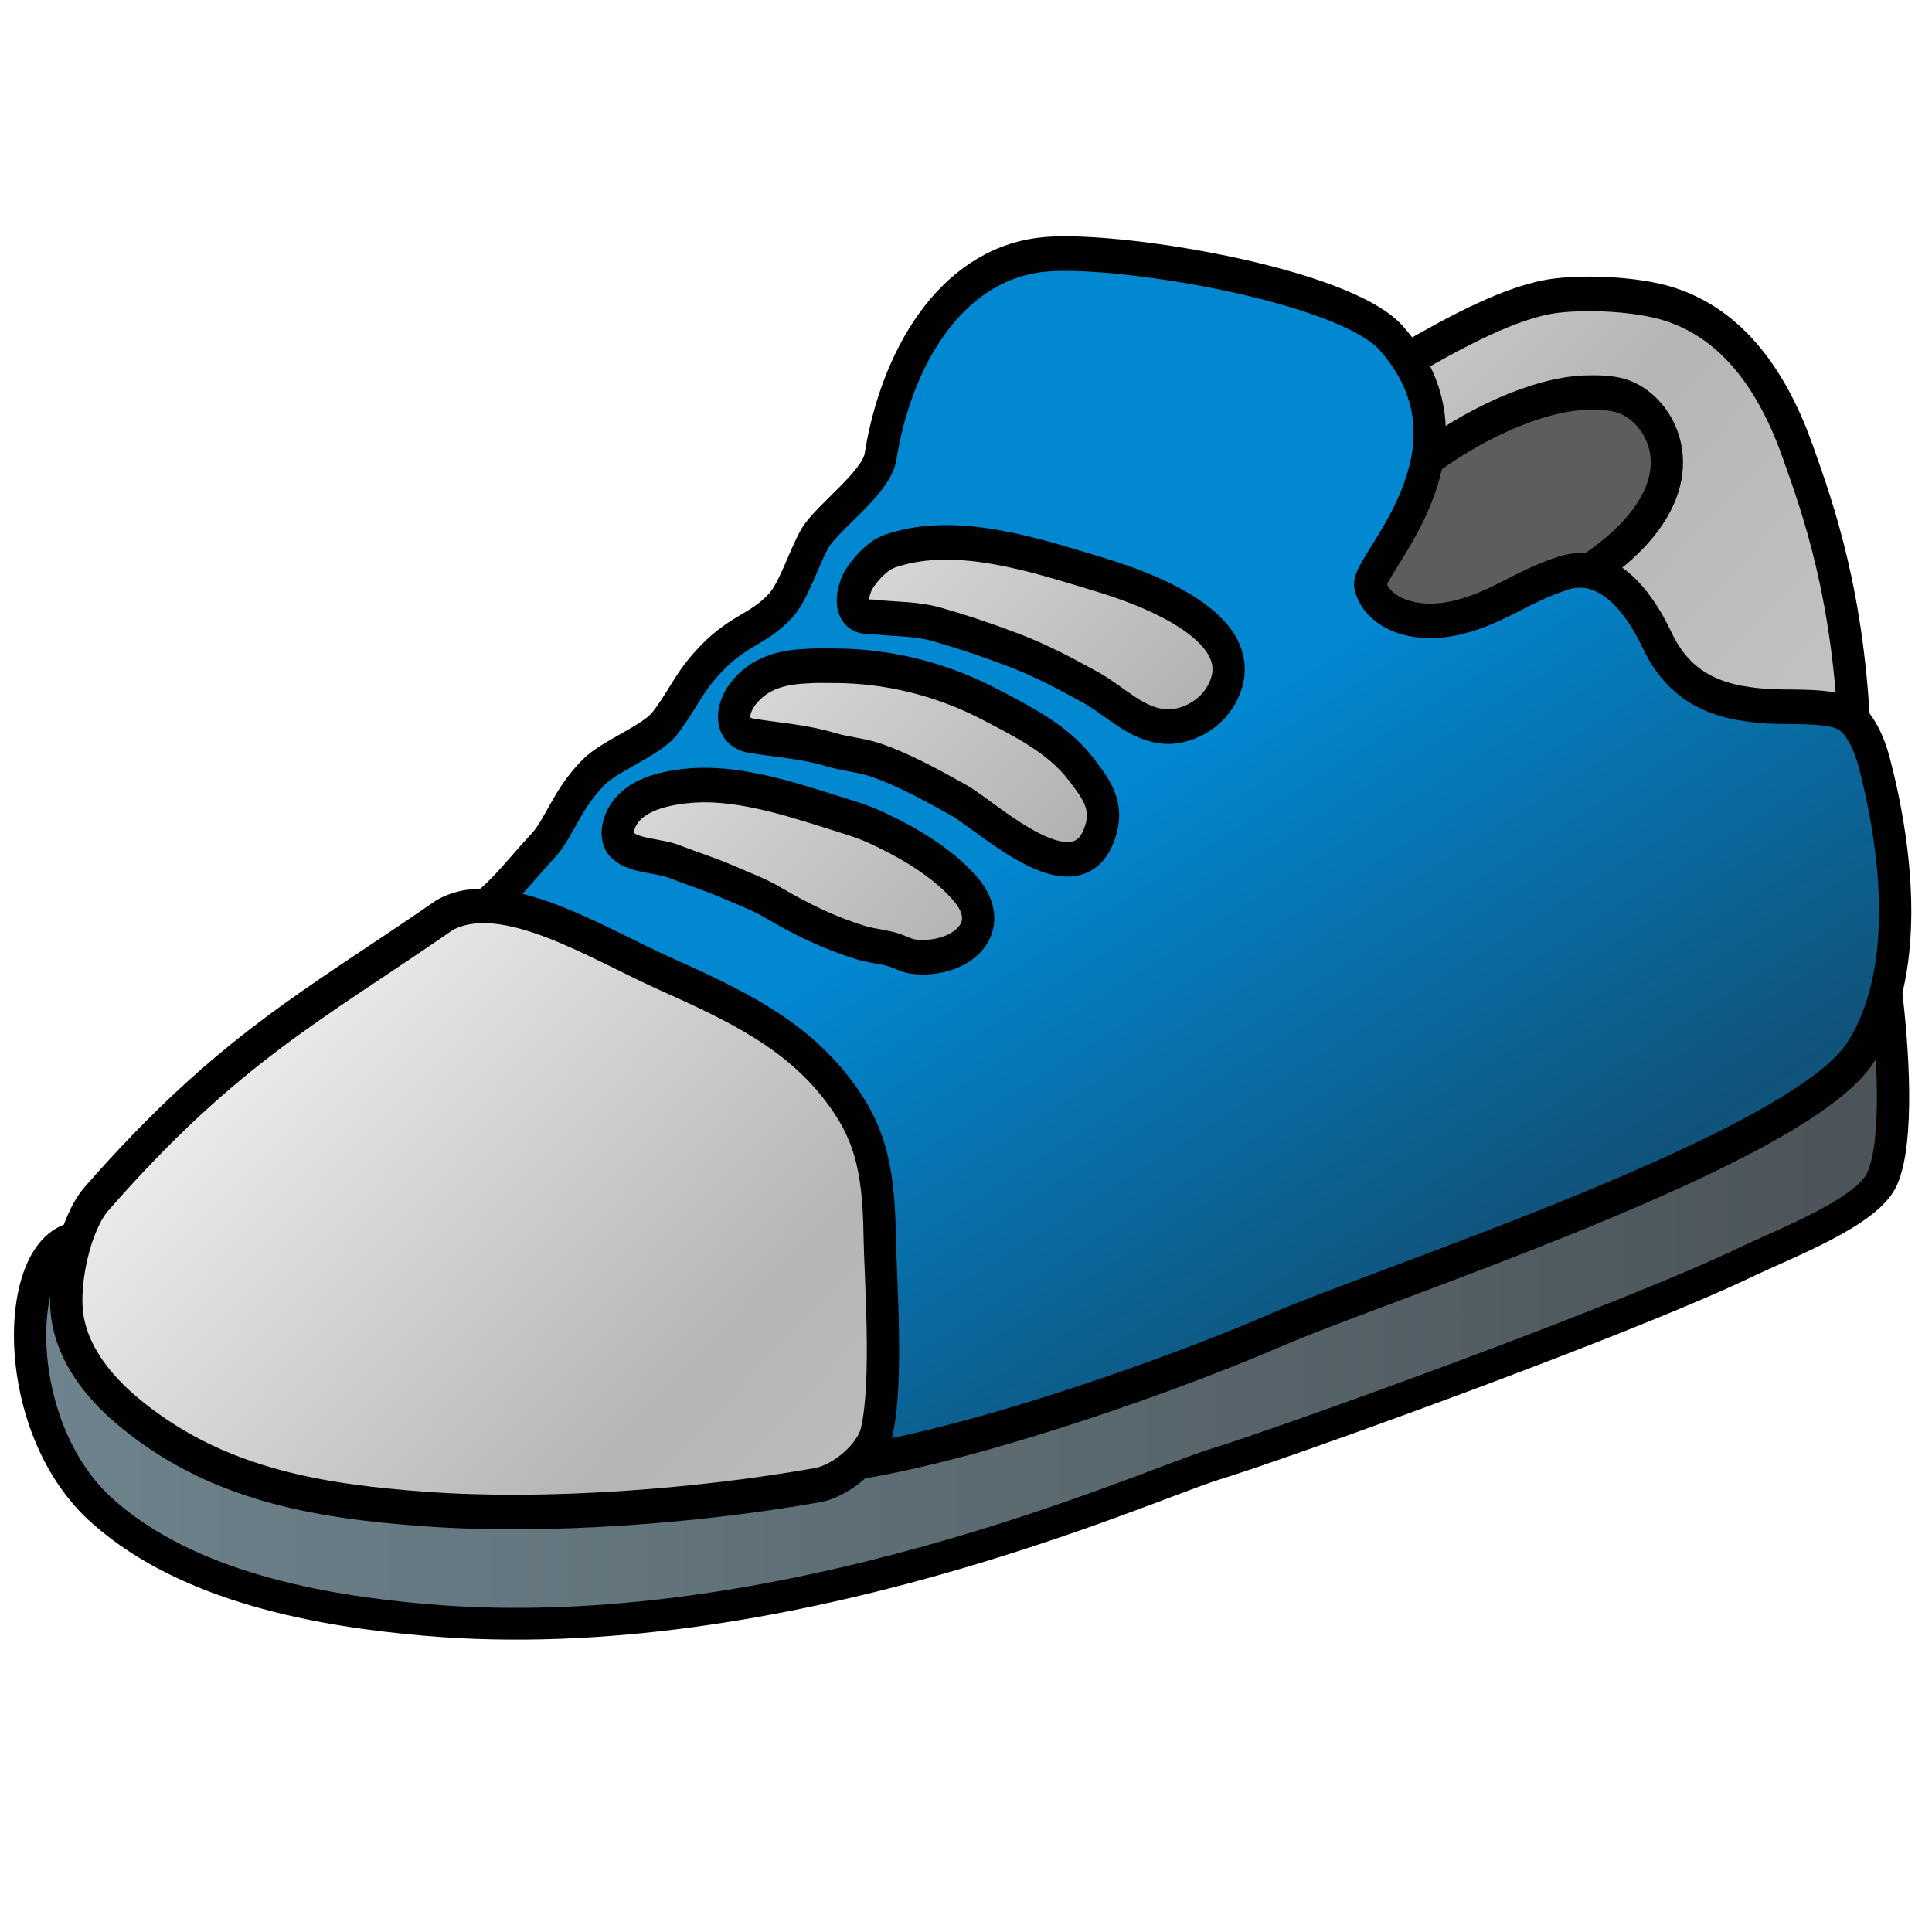
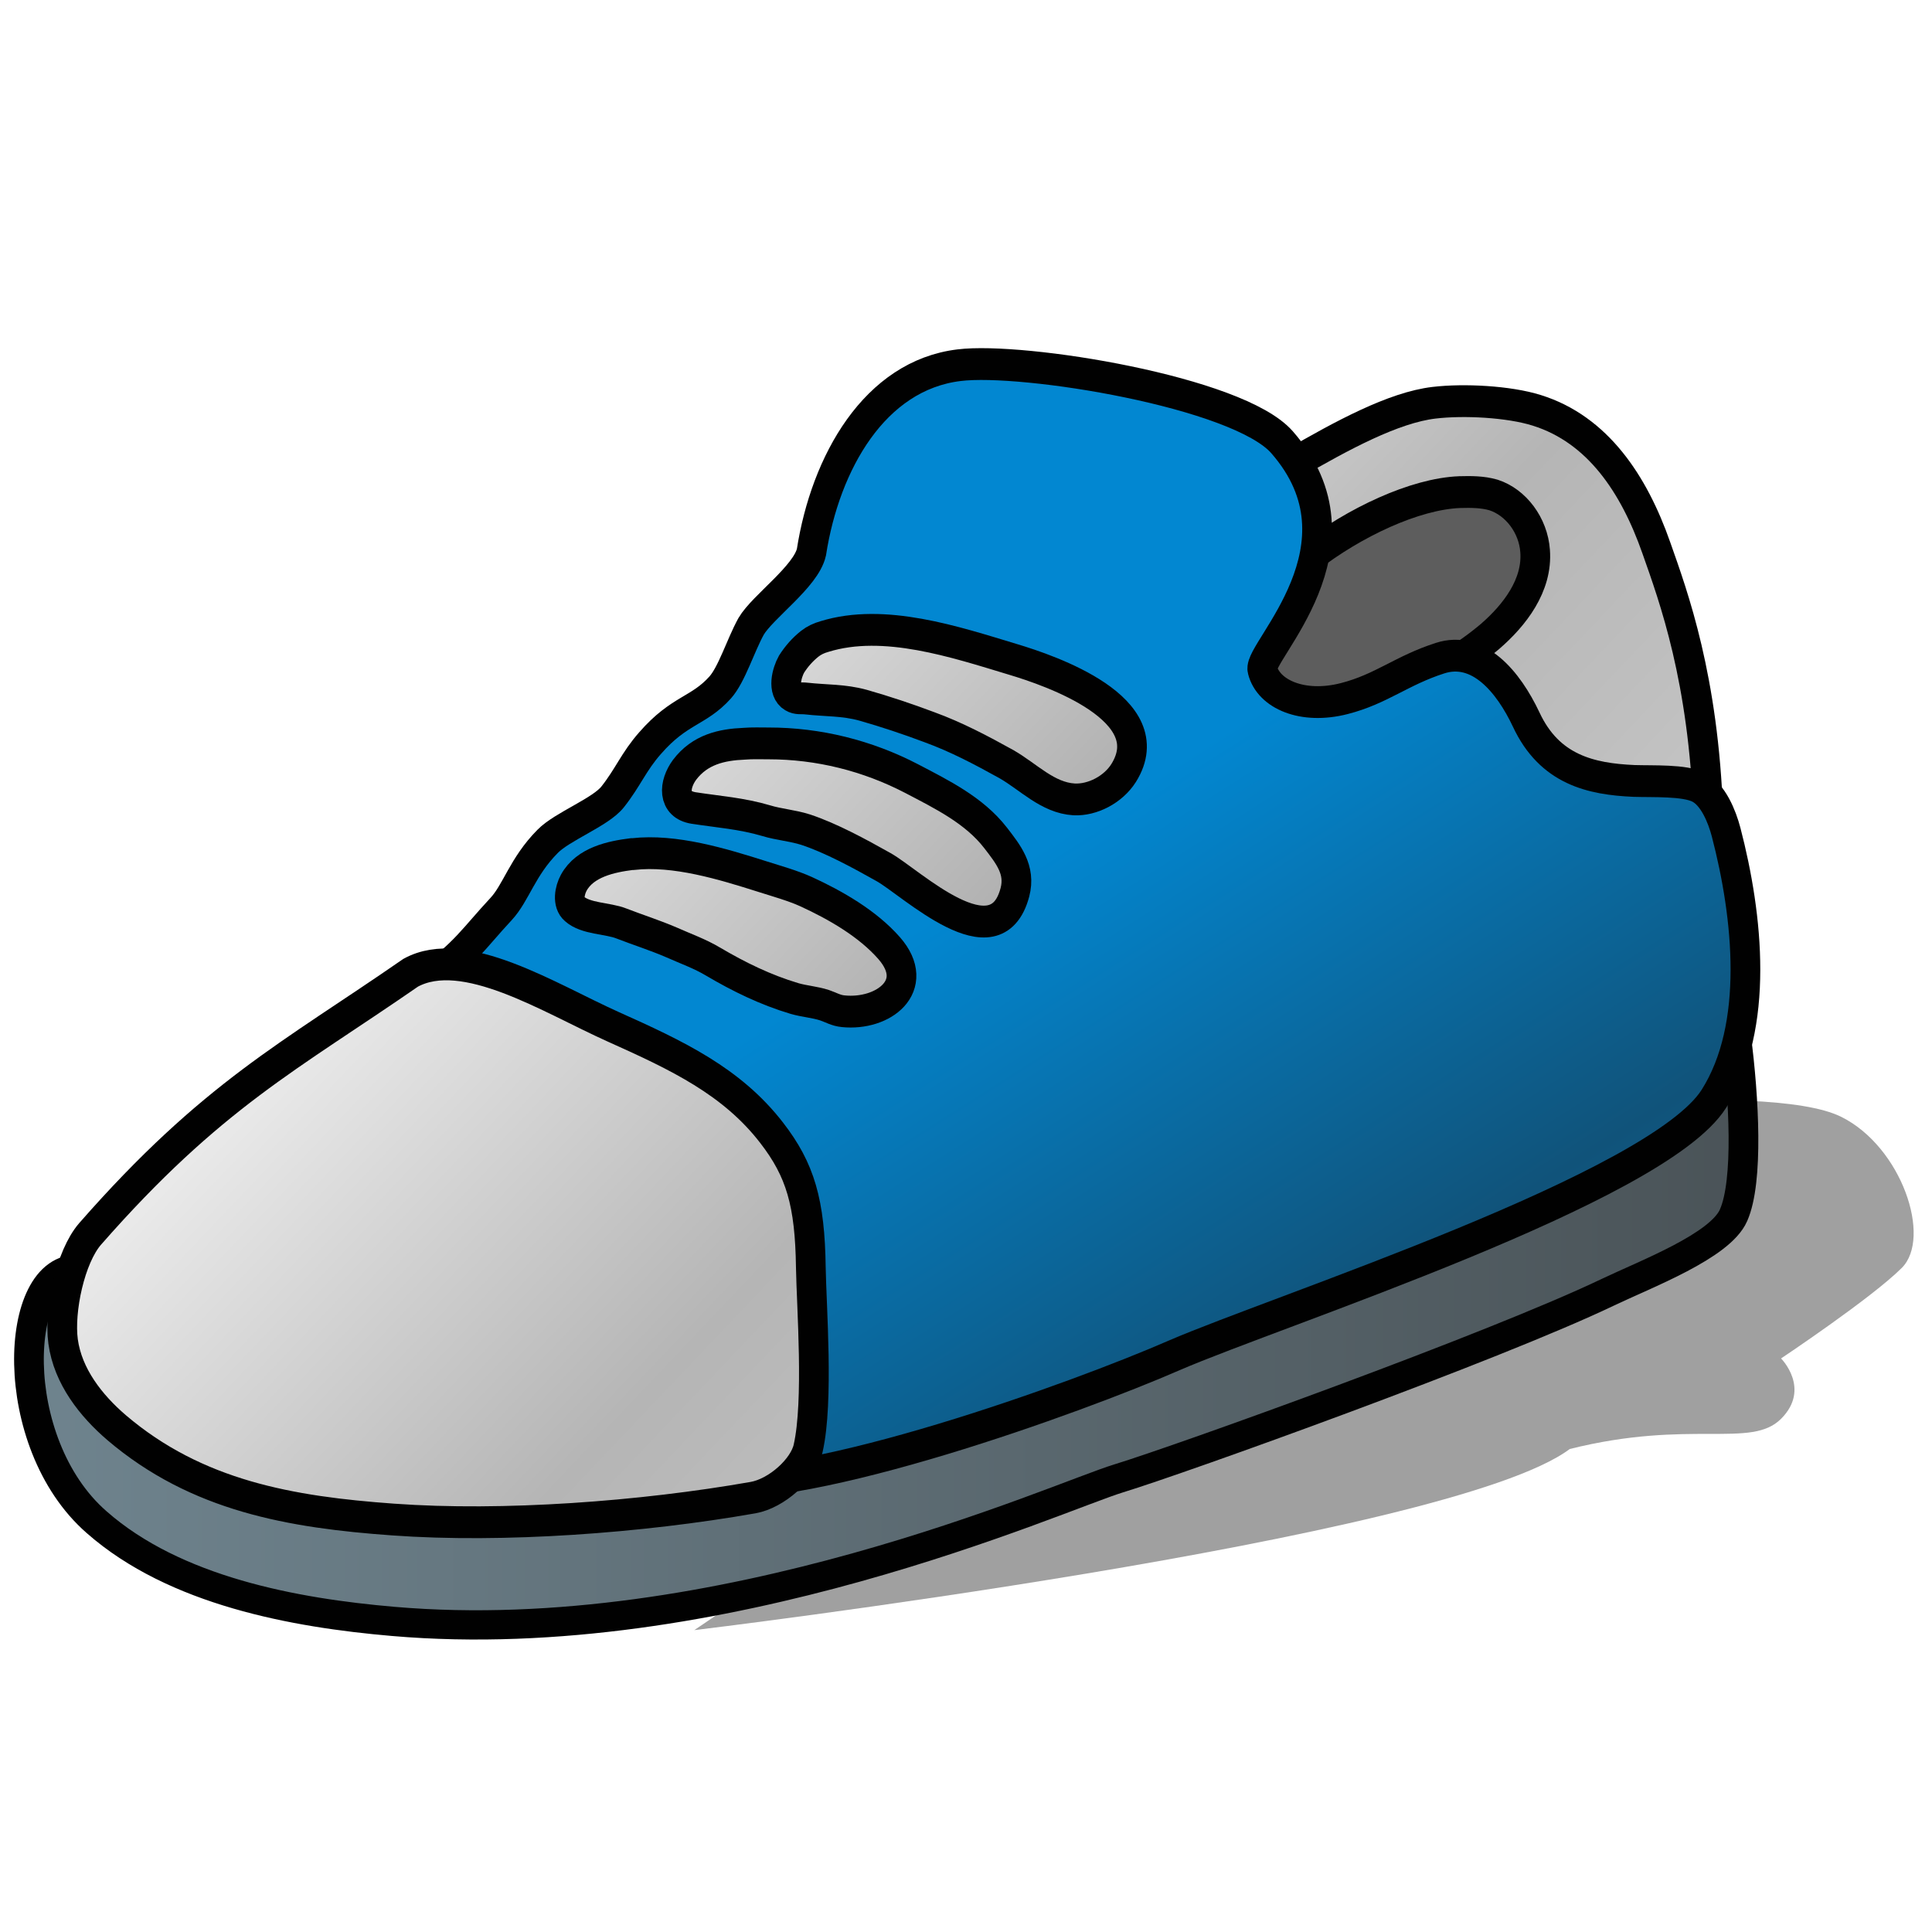
<svg xmlns="http://www.w3.org/2000/svg" version="1.1" width="64" height="64" color-interpolation="linearRGB">
  <g>
+     <path style="fill:#000000; fill-opacity:0.372" d="M23 54C23 54 48 51 52 48C56 47 58 48 59 47C60 46 59 45 59 45C59 45 62 43 63 42C64 41 63 38 61 37C58.47 35.73 48 37 48 37L23 54z" />
    <linearGradient id="gradient0" gradientUnits="userSpaceOnUse" x1="30.91" y1="167.76" x2="-58.86" y2="76.52">
      <stop offset="0.389" stop-color="#ededed" />
      <stop offset="0.735" stop-color="#b5b5b5" />
      <stop offset="0.86" stop-color="#e9e9e9" />
    </linearGradient>
-     <path style="fill:url(#gradient0)" d="M38.9 17.78C41.39 17.11 45.57 13.92 48.3 13.62C49.29 13.51 50.81 13.58 51.76 13.86C53.81 14.46 55.03 16.18 55.78 18.18C56.37 19.74 57.37 22.29 57.53 26.57C57.54 26.87 57.71 27.39 57.48 27.59C57.29 27.74 57.03 27.75 56.79 27.75C55.68 27.74 53.81 27.56 52.7 27.55C52.07 27.55 51.38 27.52 50.91 27.1C50.38 26.6 50.37 25.77 50.4 25.03C49.54 23.79 47.8 23.67 46.3 23.56C44.8 23.46 43.02 23.04 42.51 21.63C42.34 21.17 42.35 20.67 42.35 20.18C42.36 18.56 38.89 19.4 38.9 17.78V17.78V17.78z" transform="matrix(1.0693,0,0,1.1449,-0.0736,-5.8012)" />
-     <path style="fill:none; stroke:#010101; stroke-width:1" d="M38.9 17.78C41.39 17.11 45.57 13.92 48.3 13.62C49.29 13.51 50.81 13.58 51.76 13.86C53.81 14.46 55.03 16.18 55.78 18.18C56.37 19.74 57.37 22.29 57.53 26.57C57.54 26.87 57.71 27.39 57.48 27.59C57.29 27.74 57.03 27.75 56.79 27.75C55.68 27.74 53.81 27.56 52.7 27.55C52.07 27.55 51.38 27.52 50.91 27.1C50.38 26.6 50.37 25.77 50.4 25.03C49.54 23.79 47.8 23.67 46.3 23.56C44.8 23.46 43.02 23.04 42.51 21.63C42.34 21.17 42.35 20.67 42.35 20.18C42.36 18.56 38.89 19.4 38.9 17.78V17.78V17.78z" transform="matrix(1.0693,0,0,1.1449,-0.0736,-5.8012)" />
-     <path style="fill:#5d5d5d" d="M49.16 16.43C49.54 16.42 49.93 16.42 50.3 16.52C51.06 16.75 51.64 17.48 51.7 18.28C51.79 19.36 51.01 20.3 50.18 20.97C48.53 22.27 46.5 23 44.43 23.27C43.89 23.34 43 24 42 21.91C41 20 46.15 16.54 49.16 16.43z" transform="matrix(1.0693,0,0,1.1449,-0.0736,-5.8012)" />
-     <path style="fill:none; stroke:#010101; stroke-width:1" d="M49.16 16.43C49.54 16.42 49.93 16.42 50.3 16.52C51.06 16.75 51.64 17.48 51.7 18.28C51.79 19.36 51.01 20.3 50.18 20.97C48.53 22.27 46.5 23 44.43 23.27C43.89 23.34 43 24 42 21.91C41 20 46.15 16.54 49.16 16.43z" transform="matrix(1.0693,0,0,1.1449,-0.0736,-5.8012)" />
+     <path style="fill:url(#gradient0)" d="M38.9 17.78C41.39 17.11 45.57 13.92 48.3 13.62C49.29 13.51 50.81 13.58 51.76 13.86C53.81 14.46 55.03 16.18 55.78 18.18C56.37 19.74 57.37 22.29 57.53 26.57C57.54 26.87 57.71 27.39 57.48 27.59C57.29 27.74 57.03 27.75 56.79 27.75C55.68 27.74 53.81 27.56 52.7 27.55C52.07 27.55 51.38 27.52 50.91 27.1C50.38 26.6 50.37 25.77 50.4 25.03C49.54 23.79 47.8 23.67 46.3 23.56C44.8 23.46 43.02 23.04 42.51 21.63C42.34 21.17 42.35 20.67 42.35 20.18C42.36 18.56 38.89 19.4 38.9 17.78V17.78V17.78z" transform="matrix(0.9841,0,0,1.0537,-0.0259,-1.0102)" />
+     <path style="fill:none; stroke:#010101; stroke-width:1" d="M38.9 17.78C41.39 17.11 45.57 13.92 48.3 13.62C49.29 13.51 50.81 13.58 51.76 13.86C53.81 14.46 55.03 16.18 55.78 18.18C56.37 19.74 57.37 22.29 57.53 26.57C57.54 26.87 57.71 27.39 57.48 27.59C57.29 27.74 57.03 27.75 56.79 27.75C55.68 27.74 53.81 27.56 52.7 27.55C52.07 27.55 51.38 27.52 50.91 27.1C50.38 26.6 50.37 25.77 50.4 25.03C49.54 23.79 47.8 23.67 46.3 23.56C44.8 23.46 43.02 23.04 42.51 21.63C42.34 21.17 42.35 20.67 42.35 20.18C42.36 18.56 38.89 19.4 38.9 17.78V17.78V17.78z" transform="matrix(0.9841,0,0,1.0537,-0.0259,-1.0102)" />
+     <path style="fill:#5d5d5d" d="M49.16 16.43C49.54 16.42 49.93 16.42 50.3 16.52C51.06 16.75 51.64 17.48 51.7 18.28C51.79 19.36 51.01 20.3 50.18 20.97C48.53 22.27 46.5 23 44.43 23.27C43.89 23.34 43 24 42 21.91C41 20 46.15 16.54 49.16 16.43z" transform="matrix(0.9841,0,0,1.0537,-0.0259,-1.0102)" />
+     <path style="fill:none; stroke:#010101; stroke-width:1" d="M49.16 16.43C49.54 16.42 49.93 16.42 50.3 16.52C51.06 16.75 51.64 17.48 51.7 18.28C51.79 19.36 51.01 20.3 50.18 20.97C48.53 22.27 46.5 23 44.43 23.27C43.89 23.34 43 24 42 21.91C41 20 46.15 16.54 49.16 16.43z" transform="matrix(0.9841,0,0,1.0537,-0.0259,-1.0102)" />
    <linearGradient id="gradient1" gradientUnits="userSpaceOnUse" x1="-64" y1="-64" x2="64" y2="-64">
      <stop offset="0.389" stop-color="#78909c" />
      <stop offset="1" stop-color="#474f53" />
    </linearGradient>
-     <path style="fill:url(#gradient1)" d="M2.7 41.64C0.48 41.48 0.2 47.55 3.28 50.28C5.91 52.63 9.94 53.38 13.26 53.67C24.31 54.64 35.62 49.42 37.69 48.78C39.78 48.13 50.28 44.3 54.13 42.43C55.45 41.79 57.93 40.84 58.38 39.79C58.89 38.62 58.73 35.75 58.47 33.72C58.41 33.2 58.28 32.65 57.9 32.28C57.29 31.68 56.16 32.3 55.33 32.51C52.11 33.3 50.14 34.46 47.08 35.75C45.49 36.42 43.85 36.98 42.22 37.53C34.37 40.19 26.39 42.88 18.12 43.32C12.76 43.61 8.02 42.31 2.7 41.64V41.64V41.64z" transform="matrix(1.0693,0,0,1.0533,-0.0736,-2.8687)" />
-     <path style="fill:none; stroke:#010101; stroke-width:1" d="M2.7 41.64C0.48 41.48 0.2 47.55 3.28 50.28C5.91 52.63 9.94 53.38 13.26 53.67C24.31 54.64 35.62 49.42 37.69 48.78C39.78 48.13 50.28 44.3 54.13 42.43C55.45 41.79 57.93 40.84 58.38 39.79C58.89 38.62 58.73 35.75 58.47 33.72C58.41 33.2 58.28 32.65 57.9 32.28C57.29 31.68 56.16 32.3 55.33 32.51C52.11 33.3 50.14 34.46 47.08 35.75C45.49 36.42 43.85 36.98 42.22 37.53C34.37 40.19 26.39 42.88 18.12 43.32C12.76 43.61 8.02 42.31 2.7 41.64V41.64V41.64z" transform="matrix(1.0693,0,0,1.0533,-0.0736,-2.8687)" />
+     <path style="fill:url(#gradient1)" d="M2.7 41.64C0.48 41.48 0.2 47.55 3.28 50.28C5.91 52.63 9.94 53.38 13.26 53.67C24.31 54.64 35.62 49.42 37.69 48.78C39.78 48.13 50.28 44.3 54.13 42.43C55.45 41.79 57.93 40.84 58.38 39.79C58.89 38.62 58.73 35.75 58.47 33.72C58.41 33.2 58.28 32.65 57.9 32.28C57.29 31.68 56.16 32.3 55.33 32.51C52.11 33.3 50.14 34.46 47.08 35.75C45.49 36.42 43.85 36.98 42.22 37.53C34.37 40.19 26.39 42.88 18.12 43.32C12.76 43.61 8.02 42.31 2.7 41.64V41.64V41.64z" transform="matrix(0.9841,0,0,0.9693,-0.0259,1.6885)" />
+     <path style="fill:none; stroke:#010101; stroke-width:1" d="M2.7 41.64C0.48 41.48 0.2 47.55 3.28 50.28C5.91 52.63 9.94 53.38 13.26 53.67C24.31 54.64 35.62 49.42 37.69 48.78C39.78 48.13 50.28 44.3 54.13 42.43C55.45 41.79 57.93 40.84 58.38 39.79C58.89 38.62 58.73 35.75 58.47 33.72C58.41 33.2 58.28 32.65 57.9 32.28C57.29 31.68 56.16 32.3 55.33 32.51C52.11 33.3 50.14 34.46 47.08 35.75C45.49 36.42 43.85 36.98 42.22 37.53C34.37 40.19 26.39 42.88 18.12 43.32C12.76 43.61 8.02 42.31 2.7 41.64V41.64V41.64z" transform="matrix(0.9841,0,0,0.9693,-0.0259,1.6885)" />
    <linearGradient id="gradient2" gradientUnits="userSpaceOnUse" x1="-1.47" y1="163.57" x2="-66.87" y2="53.53">
      <stop offset="0.476" stop-color="#0287d1" />
      <stop offset="0.629" stop-color="#10537a" />
      <stop offset="0.767" stop-color="#0287d1" />
    </linearGradient>
-     <path style="fill:url(#gradient2)" d="M27.34 18.32C27.81 15.5 29.47 12.76 32.31 12.44C34.46 12.19 41.7 13.28 43.18 14.86C46.24 18.12 42.37 21.45 42.52 22.01C42.72 22.78 43.87 23.26 45.28 22.92C46.53 22.62 47.2 22.04 48.5 21.65C49.79 21.26 50.8 22.39 51.4 23.58C52.19 25.16 53.58 25.45 55.03 25.51C55.67 25.53 56.73 25.48 57.21 25.71C57.69 25.94 57.99 26.62 58.13 27.12C58.87 29.77 59.26 33.23 57.72 35.5C55.82 38.31 43.06 42.15 39.55 43.57C36.21 44.93 27.32 47.92 23.74 47.54C23.47 47.51 23.19 47.46 23.01 47.27C22.77 47.02 22.8 46.63 22.83 46.29C23.06 43.94 16.79 34.12 15.01 33.29C14.63 33.12 14.22 32.82 14.24 32.41C14.25 32.16 14.2 31.91 14.41 31.78C15.6 31.04 16.01 30.42 16.89 29.54C17.4 29.03 17.61 28.21 18.46 27.41C18.95 26.94 20.25 26.49 20.65 26.01C21.16 25.41 21.36 24.9 21.91 24.32C22.9 23.26 23.54 23.33 24.27 22.57C24.66 22.16 24.95 21.26 25.31 20.65C25.7 20.03 27.15 19.09 27.34 18.32V18.32V18.32z" transform="matrix(1.0693,0,0,1.1449,-0.0736,-5.8012)" />
-     <path style="fill:none; stroke:#010101; stroke-width:1" d="M27.34 18.32C27.81 15.5 29.47 12.76 32.31 12.44C34.46 12.19 41.7 13.28 43.18 14.86C46.24 18.12 42.37 21.45 42.52 22.01C42.72 22.78 43.87 23.26 45.28 22.92C46.53 22.62 47.2 22.04 48.5 21.65C49.79 21.26 50.8 22.39 51.4 23.58C52.19 25.16 53.58 25.45 55.03 25.51C55.67 25.53 56.73 25.48 57.21 25.71C57.69 25.94 57.99 26.62 58.13 27.12C58.87 29.77 59.26 33.23 57.72 35.5C55.82 38.31 43.06 42.15 39.55 43.57C36.21 44.93 27.32 47.92 23.74 47.54C23.47 47.51 23.19 47.46 23.01 47.27C22.77 47.02 22.8 46.63 22.83 46.29C23.06 43.94 16.79 34.12 15.01 33.29C14.63 33.12 14.22 32.82 14.24 32.41C14.25 32.16 14.2 31.91 14.41 31.78C15.6 31.04 16.01 30.42 16.89 29.54C17.4 29.03 17.61 28.21 18.46 27.41C18.95 26.94 20.25 26.49 20.65 26.01C21.16 25.41 21.36 24.9 21.91 24.32C22.9 23.26 23.54 23.33 24.27 22.57C24.66 22.16 24.95 21.26 25.31 20.65C25.7 20.03 27.15 19.09 27.34 18.32V18.32V18.32z" transform="matrix(1.0693,0,0,1.1449,-0.0736,-5.8012)" />
+     <path style="fill:url(#gradient2)" d="M27.34 18.32C27.81 15.5 29.47 12.76 32.31 12.44C34.46 12.19 41.7 13.28 43.18 14.86C46.24 18.12 42.37 21.45 42.52 22.01C42.72 22.78 43.87 23.26 45.28 22.92C46.53 22.62 47.2 22.04 48.5 21.65C49.79 21.26 50.8 22.39 51.4 23.58C52.19 25.16 53.58 25.45 55.03 25.51C55.67 25.53 56.73 25.48 57.21 25.71C57.69 25.94 57.99 26.62 58.13 27.12C58.87 29.77 59.26 33.23 57.72 35.5C55.82 38.31 43.06 42.15 39.55 43.57C36.21 44.93 27.32 47.92 23.74 47.54C23.47 47.51 23.19 47.46 23.01 47.27C22.77 47.02 22.8 46.63 22.83 46.29C23.06 43.94 16.79 34.12 15.01 33.29C14.63 33.12 14.22 32.82 14.24 32.41C14.25 32.16 14.2 31.91 14.41 31.78C15.6 31.04 16.01 30.42 16.89 29.54C17.4 29.03 17.61 28.21 18.46 27.41C18.95 26.94 20.25 26.49 20.65 26.01C21.16 25.41 21.36 24.9 21.91 24.32C22.9 23.26 23.54 23.33 24.27 22.57C24.66 22.16 24.95 21.26 25.31 20.65C25.7 20.03 27.15 19.09 27.34 18.32V18.32V18.32z" transform="matrix(0.9841,0,0,1.0537,-0.0259,-1.0102)" />
+     <path style="fill:none; stroke:#010101; stroke-width:1" d="M27.34 18.32C27.81 15.5 29.47 12.76 32.31 12.44C34.46 12.19 41.7 13.28 43.18 14.86C46.24 18.12 42.37 21.45 42.52 22.01C42.72 22.78 43.87 23.26 45.28 22.92C46.53 22.62 47.2 22.04 48.5 21.65C49.79 21.26 50.8 22.39 51.4 23.58C52.19 25.16 53.58 25.45 55.03 25.51C55.67 25.53 56.73 25.48 57.21 25.71C57.69 25.94 57.99 26.62 58.13 27.12C58.87 29.77 59.26 33.23 57.72 35.5C55.82 38.31 43.06 42.15 39.55 43.57C36.21 44.93 27.32 47.92 23.74 47.54C23.47 47.51 23.19 47.46 23.01 47.27C22.77 47.02 22.8 46.63 22.83 46.29C23.06 43.94 16.79 34.12 15.01 33.29C14.63 33.12 14.22 32.82 14.24 32.41C14.25 32.16 14.2 31.91 14.41 31.78C15.6 31.04 16.01 30.42 16.89 29.54C17.4 29.03 17.61 28.21 18.46 27.41C18.95 26.94 20.25 26.49 20.65 26.01C21.16 25.41 21.36 24.9 21.91 24.32C22.9 23.26 23.54 23.33 24.27 22.57C24.66 22.16 24.95 21.26 25.31 20.65C25.7 20.03 27.15 19.09 27.34 18.32V18.32V18.32z" transform="matrix(0.9841,0,0,1.0537,-0.0259,-1.0102)" />
    <linearGradient id="gradient3" gradientUnits="userSpaceOnUse" x1="30.91" y1="167.76" x2="-58.86" y2="76.52">
      <stop offset="0.389" stop-color="#ededed" />
      <stop offset="0.735" stop-color="#b5b5b5" />
      <stop offset="0.86" stop-color="#e9e9e9" />
    </linearGradient>
-     <path style="fill:url(#gradient3)" d="M13.85 31.54C9.8 34.16 7.16 35.38 3.06 39.75C2.39 40.47 2.01 42.15 2.15 43.13C2.31 44.23 3.09 45.15 3.95 45.84C6.65 47.99 9.82 48.5 13.26 48.73C16.95 48.98 21.61 48.66 25.38 48.04C26.16 47.91 27.07 47.16 27.23 46.49C27.59 45.01 27.34 42.01 27.32 40.8C27.29 38.77 26.97 37.74 26 36.57C24.66 34.95 22.82 34.14 20.67 33.24C18.52 32.34 15.65 30.62 13.85 31.54V31.54V31.54z" transform="matrix(1.0693,0,0,1.1449,-0.0736,-5.8012)" />
-     <path style="fill:none; stroke:#010101; stroke-width:1" d="M13.85 31.54C9.8 34.16 7.16 35.38 3.06 39.75C2.39 40.47 2.01 42.15 2.15 43.13C2.31 44.23 3.09 45.15 3.95 45.84C6.65 47.99 9.82 48.5 13.26 48.73C16.95 48.98 21.61 48.66 25.38 48.04C26.16 47.91 27.07 47.16 27.23 46.49C27.59 45.01 27.34 42.01 27.32 40.8C27.29 38.77 26.97 37.74 26 36.57C24.66 34.95 22.82 34.14 20.67 33.24C18.52 32.34 15.65 30.62 13.85 31.54V31.54V31.54z" transform="matrix(1.0693,0,0,1.1449,-0.0736,-5.8012)" />
+     <path style="fill:url(#gradient3)" d="M13.85 31.54C9.8 34.16 7.16 35.38 3.06 39.75C2.39 40.47 2.01 42.15 2.15 43.13C2.31 44.23 3.09 45.15 3.95 45.84C6.65 47.99 9.82 48.5 13.26 48.73C16.95 48.98 21.61 48.66 25.38 48.04C26.16 47.91 27.07 47.16 27.23 46.49C27.59 45.01 27.34 42.01 27.32 40.8C27.29 38.77 26.97 37.74 26 36.57C24.66 34.95 22.82 34.14 20.67 33.24C18.52 32.34 15.65 30.62 13.85 31.54V31.54V31.54z" transform="matrix(0.9841,0,0,1.0537,-0.0259,-1.0102)" />
+     <path style="fill:none; stroke:#010101; stroke-width:1" d="M13.85 31.54C9.8 34.16 7.16 35.38 3.06 39.75C2.39 40.47 2.01 42.15 2.15 43.13C2.31 44.23 3.09 45.15 3.95 45.84C6.65 47.99 9.82 48.5 13.26 48.73C16.95 48.98 21.61 48.66 25.38 48.04C26.16 47.91 27.07 47.16 27.23 46.49C27.59 45.01 27.34 42.01 27.32 40.8C27.29 38.77 26.97 37.74 26 36.57C24.66 34.95 22.82 34.14 20.67 33.24C18.52 32.34 15.65 30.62 13.85 31.54V31.54V31.54z" transform="matrix(0.9841,0,0,1.0537,-0.0259,-1.0102)" />
    <linearGradient id="gradient4" gradientUnits="userSpaceOnUse" x1="32.71" y1="-103.76" x2="122.74" y2="-12.77">
      <stop offset="0.58" stop-color="#ffffff" />
      <stop offset="0.826" stop-color="#8a8a8a" />
    </linearGradient>
-     <path style="fill:url(#gradient4)" d="M26.67 21.84C26.84 21.59 27.04 21.38 27.28 21.2C27.43 21.09 27.59 21.02 27.78 20.97C29.79 20.39 32.18 21.14 34.13 21.69C35.38 22.04 39.19 23.25 37.85 25.26C37.5 25.78 36.8 26.12 36.18 26.09C35.29 26.04 34.65 25.38 33.9 24.98C33.05 24.54 32.22 24.13 31.31 23.82C30.57 23.56 29.83 23.33 29.08 23.13C28.42 22.96 27.84 22.99 27.17 22.92C27 22.9 26.86 22.94 26.7 22.85C26.35 22.66 26.51 22.11 26.67 21.84V21.84V21.84z" transform="matrix(1.0693,0,0,1.1449,-0.0736,-5.8012)" />
-     <path style="fill:none; stroke:#010101; stroke-width:1" d="M26.67 21.84C26.84 21.59 27.04 21.38 27.28 21.2C27.43 21.09 27.59 21.02 27.78 20.97C29.79 20.39 32.18 21.14 34.13 21.69C35.38 22.04 39.19 23.25 37.85 25.26C37.5 25.78 36.8 26.12 36.18 26.09C35.29 26.04 34.65 25.38 33.9 24.98C33.05 24.54 32.22 24.13 31.31 23.82C30.57 23.56 29.83 23.33 29.08 23.13C28.42 22.96 27.84 22.99 27.17 22.92C27 22.9 26.86 22.94 26.7 22.85C26.35 22.66 26.51 22.11 26.67 21.84V21.84V21.84z" transform="matrix(1.0693,0,0,1.1449,-0.0736,-5.8012)" />
+     <path style="fill:url(#gradient4)" d="M26.67 21.84C26.84 21.59 27.04 21.38 27.28 21.2C27.43 21.09 27.59 21.02 27.78 20.97C29.79 20.39 32.18 21.14 34.13 21.69C35.38 22.04 39.19 23.25 37.85 25.26C37.5 25.78 36.8 26.12 36.18 26.09C35.29 26.04 34.65 25.38 33.9 24.98C33.05 24.54 32.22 24.13 31.31 23.82C30.57 23.56 29.83 23.33 29.08 23.13C28.42 22.96 27.84 22.99 27.17 22.92C27 22.9 26.86 22.94 26.7 22.85C26.35 22.66 26.51 22.11 26.67 21.84V21.84V21.84z" transform="matrix(0.9841,0,0,1.0537,-0.0259,-1.0102)" />
+     <path style="fill:none; stroke:#010101; stroke-width:1" d="M26.67 21.84C26.84 21.59 27.04 21.38 27.28 21.2C27.43 21.09 27.59 21.02 27.78 20.97C29.79 20.39 32.18 21.14 34.13 21.69C35.38 22.04 39.19 23.25 37.85 25.26C37.5 25.78 36.8 26.12 36.18 26.09C35.29 26.04 34.65 25.38 33.9 24.98C33.05 24.54 32.22 24.13 31.31 23.82C30.57 23.56 29.83 23.33 29.08 23.13C28.42 22.96 27.84 22.99 27.17 22.92C27 22.9 26.86 22.94 26.7 22.85C26.35 22.66 26.51 22.11 26.67 21.84V21.84V21.84z" transform="matrix(0.9841,0,0,1.0537,-0.0259,-1.0102)" />
    <linearGradient id="gradient5" gradientUnits="userSpaceOnUse" x1="32.71" y1="-103.76" x2="122.74" y2="-12.77">
      <stop offset="0.58" stop-color="#ffffff" />
      <stop offset="0.826" stop-color="#8a8a8a" />
    </linearGradient>
-     <path style="fill:url(#gradient5)" d="M23.07 25.16C23.59 24.52 24.32 24.37 25.08 24.34C25.35 24.32 25.63 24.33 25.9 24.33C27.57 24.33 29.22 24.71 30.72 25.44C31.72 25.93 32.82 26.43 33.54 27.3C33.96 27.81 34.39 28.3 34.19 29.01C33.55 31.28 30.69 28.7 29.77 28.22C28.97 27.8 27.99 27.3 27.14 27.04C26.7 26.91 26.24 26.88 25.82 26.76C24.99 26.53 24.2 26.48 23.37 26.36C22.65 26.25 22.71 25.62 23.07 25.16V25.16V25.16z" transform="matrix(1.0693,0,0,1.1449,-0.0736,-5.8012)" />
-     <path style="fill:none; stroke:#010101; stroke-width:1" d="M23.07 25.16C23.59 24.52 24.32 24.37 25.08 24.34C25.35 24.32 25.63 24.33 25.9 24.33C27.57 24.33 29.22 24.71 30.72 25.44C31.72 25.93 32.82 26.43 33.54 27.3C33.96 27.81 34.39 28.3 34.19 29.01C33.55 31.28 30.69 28.7 29.77 28.22C28.97 27.8 27.99 27.3 27.14 27.04C26.7 26.91 26.24 26.88 25.82 26.76C24.99 26.53 24.2 26.48 23.37 26.36C22.65 26.25 22.71 25.62 23.07 25.16V25.16V25.16z" transform="matrix(1.0693,0,0,1.1449,-0.0736,-5.8012)" />
+     <path style="fill:url(#gradient5)" d="M23.07 25.16C23.59 24.52 24.32 24.37 25.08 24.34C25.35 24.32 25.63 24.33 25.9 24.33C27.57 24.33 29.22 24.71 30.72 25.44C31.72 25.93 32.82 26.43 33.54 27.3C33.96 27.81 34.39 28.3 34.19 29.01C33.55 31.28 30.69 28.7 29.77 28.22C28.97 27.8 27.99 27.3 27.14 27.04C26.7 26.91 26.24 26.88 25.82 26.76C24.99 26.53 24.2 26.48 23.37 26.36C22.65 26.25 22.71 25.62 23.07 25.16V25.16V25.16z" transform="matrix(0.9841,0,0,1.0537,-0.0259,-1.0102)" />
+     <path style="fill:none; stroke:#010101; stroke-width:1" d="M23.07 25.16C23.59 24.52 24.32 24.37 25.08 24.34C25.35 24.32 25.63 24.33 25.9 24.33C27.57 24.33 29.22 24.71 30.72 25.44C31.72 25.93 32.82 26.43 33.54 27.3C33.96 27.81 34.39 28.3 34.19 29.01C33.55 31.28 30.69 28.7 29.77 28.22C28.97 27.8 27.99 27.3 27.14 27.04C26.7 26.91 26.24 26.88 25.82 26.76C24.99 26.53 24.2 26.48 23.37 26.36C22.65 26.25 22.71 25.62 23.07 25.16V25.16V25.16z" transform="matrix(0.9841,0,0,1.0537,-0.0259,-1.0102)" />
    <linearGradient id="gradient6" gradientUnits="userSpaceOnUse" x1="32.71" y1="-103.76" x2="122.74" y2="-12.77">
      <stop offset="0.58" stop-color="#ffffff" />
      <stop offset="0.826" stop-color="#8a8a8a" />
    </linearGradient>
-     <path style="fill:url(#gradient6)" d="M19.34 28.71C19.72 28.06 20.61 27.89 21.29 27.81C21.3 27.81 21.31 27.81 21.33 27.81C22.74 27.66 24.35 28.12 25.7 28.52C26.17 28.66 26.71 28.8 27.16 28.99C28.14 29.41 29.23 29.99 29.96 30.77C31.06 31.95 29.76 32.88 28.41 32.75C28.17 32.73 28 32.63 27.78 32.56C27.45 32.46 27.1 32.44 26.77 32.35C25.8 32.08 24.9 31.67 24.03 31.19C23.58 30.94 23.12 30.79 22.64 30.59C22.07 30.36 21.52 30.2 20.94 29.99C20.48 29.82 19.74 29.85 19.36 29.53C19.12 29.34 19.2 28.95 19.34 28.71V28.71V28.71z" transform="matrix(1.0693,0,0,1.1449,-0.0736,-5.8012)" />
-     <path style="fill:none; stroke:#010101; stroke-width:1" d="M19.34 28.71C19.72 28.06 20.61 27.89 21.29 27.81C21.3 27.81 21.31 27.81 21.33 27.81C22.74 27.66 24.35 28.12 25.7 28.52C26.17 28.66 26.71 28.8 27.16 28.99C28.14 29.41 29.23 29.99 29.96 30.77C31.06 31.95 29.76 32.88 28.41 32.75C28.17 32.73 28 32.63 27.78 32.56C27.45 32.46 27.1 32.44 26.77 32.35C25.8 32.08 24.9 31.67 24.03 31.19C23.58 30.94 23.12 30.79 22.64 30.59C22.07 30.36 21.52 30.2 20.94 29.99C20.48 29.82 19.74 29.85 19.36 29.53C19.12 29.34 19.2 28.95 19.34 28.71V28.71V28.71z" transform="matrix(1.0693,0,0,1.1449,-0.0736,-5.8012)" />
+     <path style="fill:url(#gradient6)" d="M19.34 28.71C19.72 28.06 20.61 27.89 21.29 27.81C21.3 27.81 21.31 27.81 21.33 27.81C22.74 27.66 24.35 28.12 25.7 28.52C26.17 28.66 26.71 28.8 27.16 28.99C28.14 29.41 29.23 29.99 29.96 30.77C31.06 31.95 29.76 32.88 28.41 32.75C28.17 32.73 28 32.63 27.78 32.56C27.45 32.46 27.1 32.44 26.77 32.35C25.8 32.08 24.9 31.67 24.03 31.19C23.58 30.94 23.12 30.79 22.64 30.59C22.07 30.36 21.52 30.2 20.94 29.99C20.48 29.82 19.74 29.85 19.36 29.53C19.12 29.34 19.2 28.95 19.34 28.71V28.71V28.71z" transform="matrix(0.9841,0,0,1.0537,-0.0259,-1.0102)" />
+     <path style="fill:none; stroke:#010101; stroke-width:1" d="M19.34 28.71C19.72 28.06 20.61 27.89 21.29 27.81C21.3 27.81 21.31 27.81 21.33 27.81C22.74 27.66 24.35 28.12 25.7 28.52C26.17 28.66 26.71 28.8 27.16 28.99C28.14 29.41 29.23 29.99 29.96 30.77C31.06 31.95 29.76 32.88 28.41 32.75C28.17 32.73 28 32.63 27.78 32.56C27.45 32.46 27.1 32.44 26.77 32.35C25.8 32.08 24.9 31.67 24.03 31.19C23.58 30.94 23.12 30.79 22.64 30.59C22.07 30.36 21.52 30.2 20.94 29.99C20.48 29.82 19.74 29.85 19.36 29.53C19.12 29.34 19.2 28.95 19.34 28.71V28.71V28.71z" transform="matrix(0.9841,0,0,1.0537,-0.0259,-1.0102)" />
  </g>
</svg>
